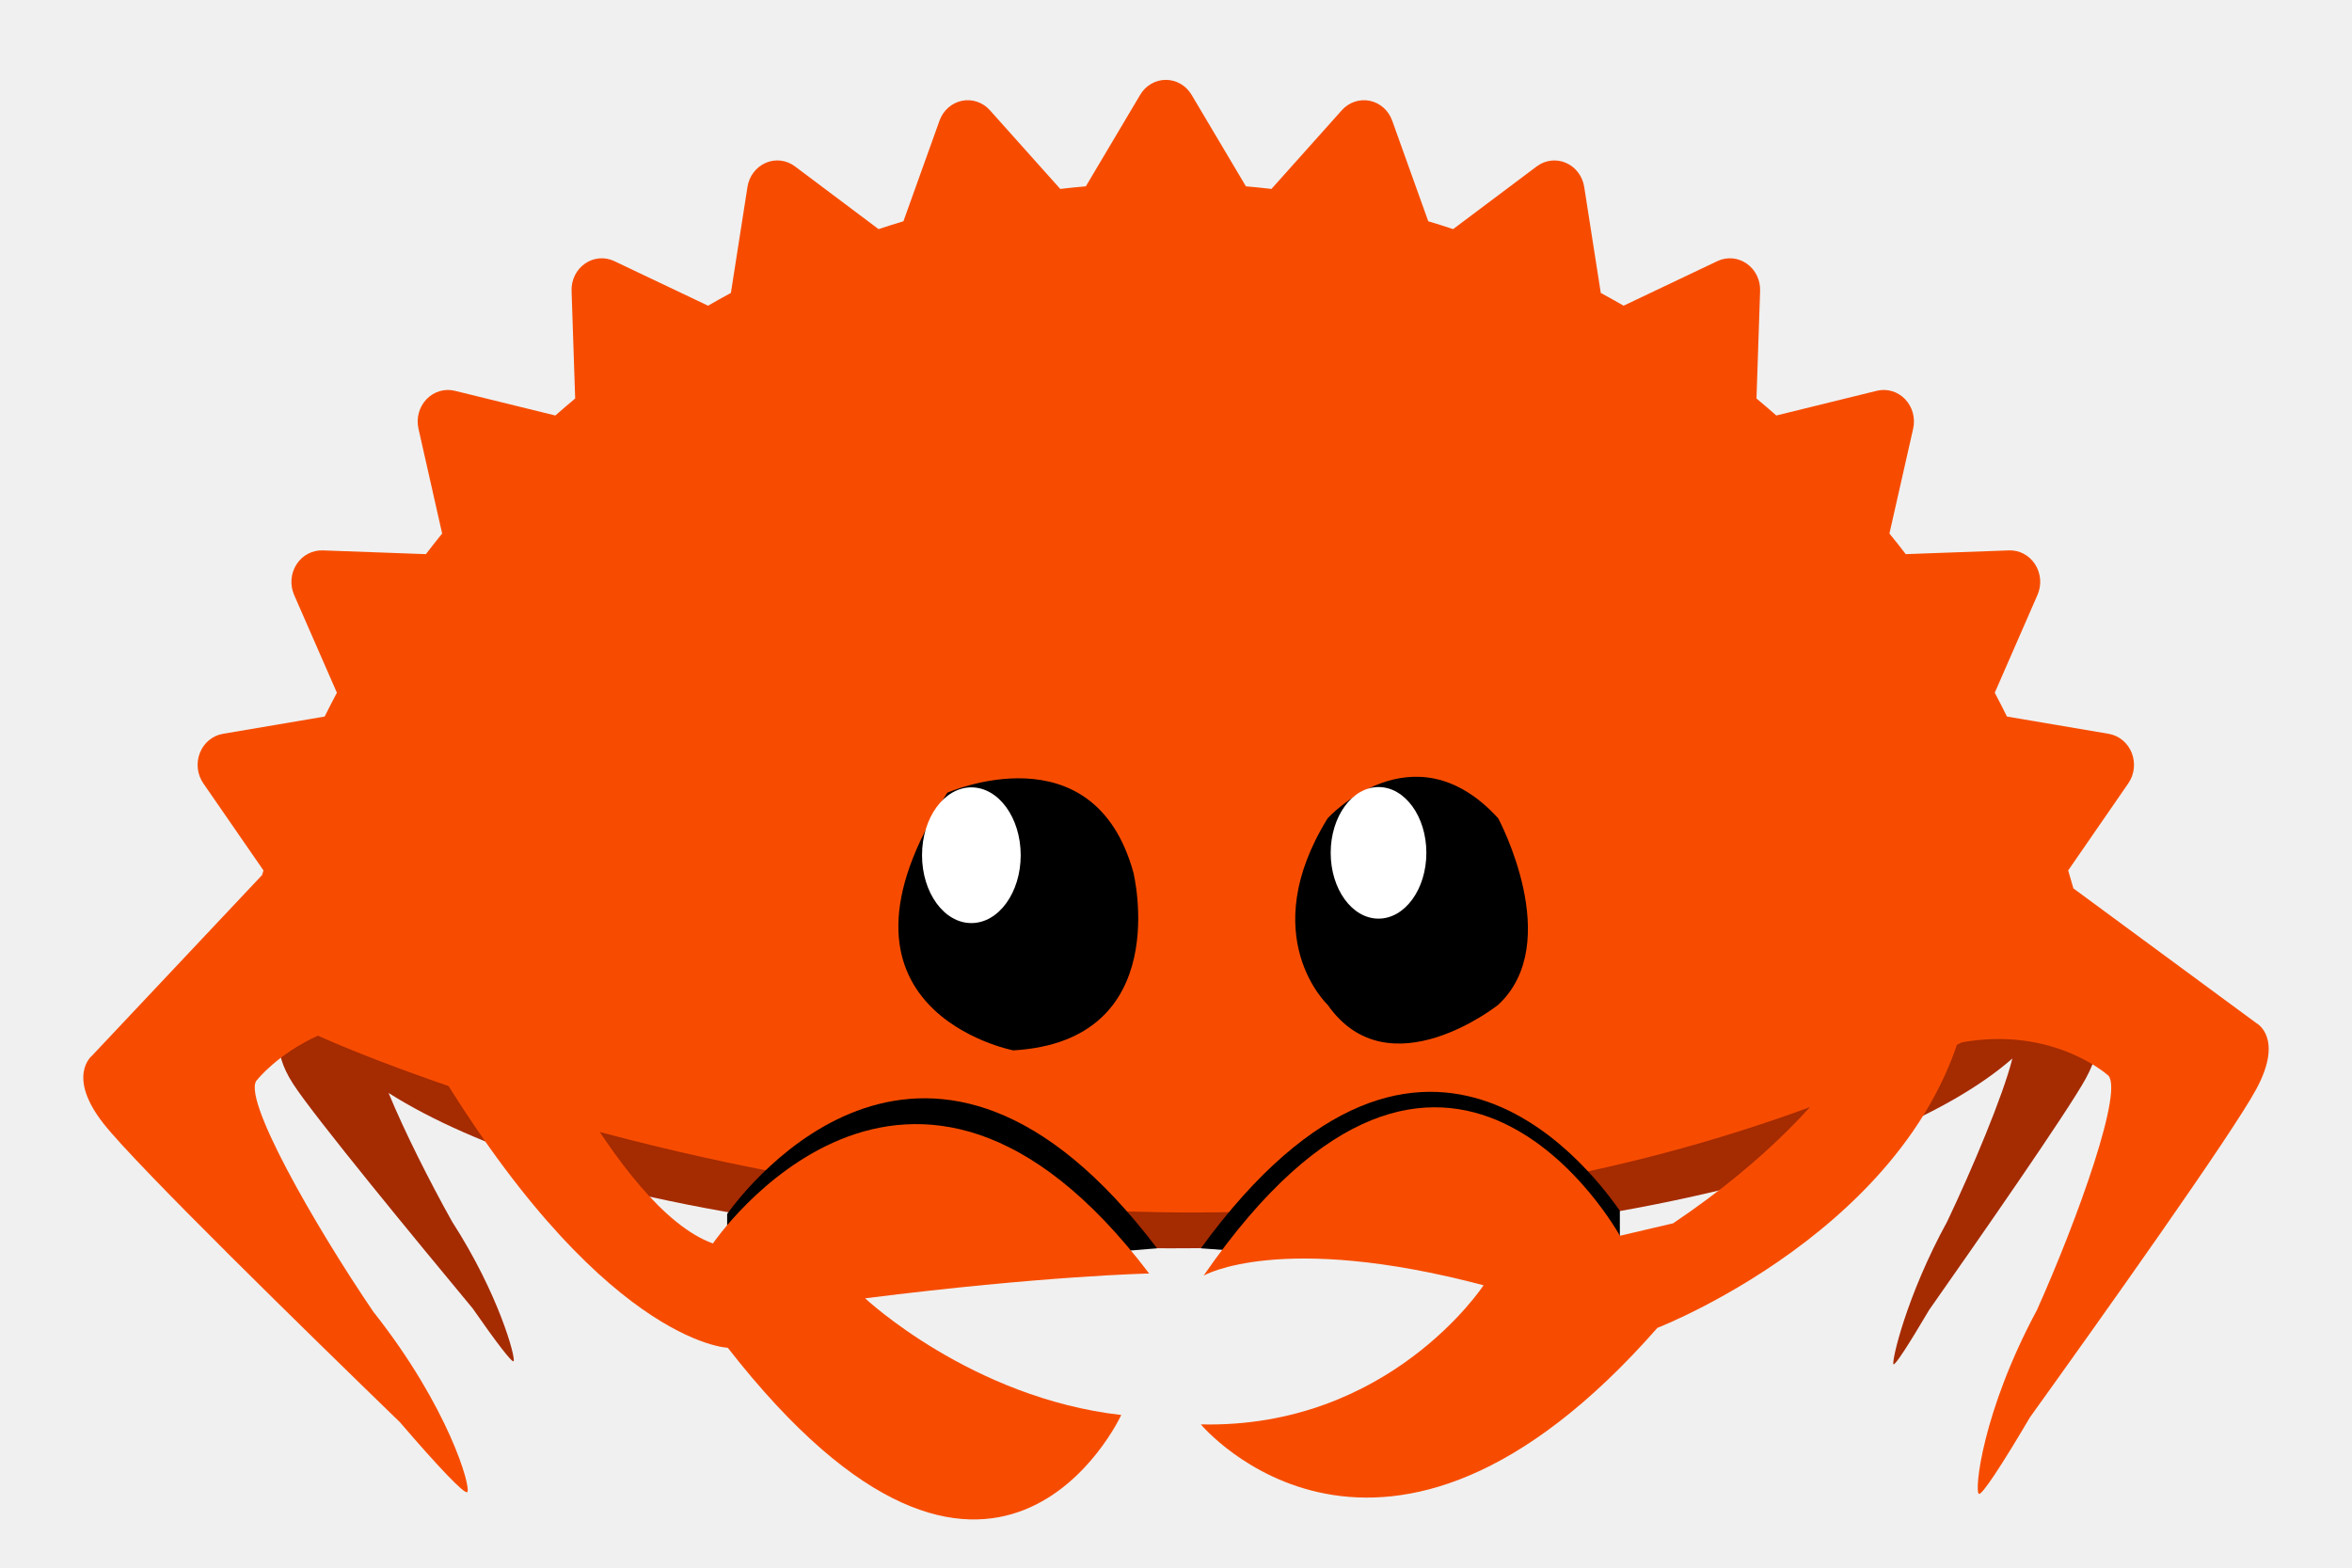
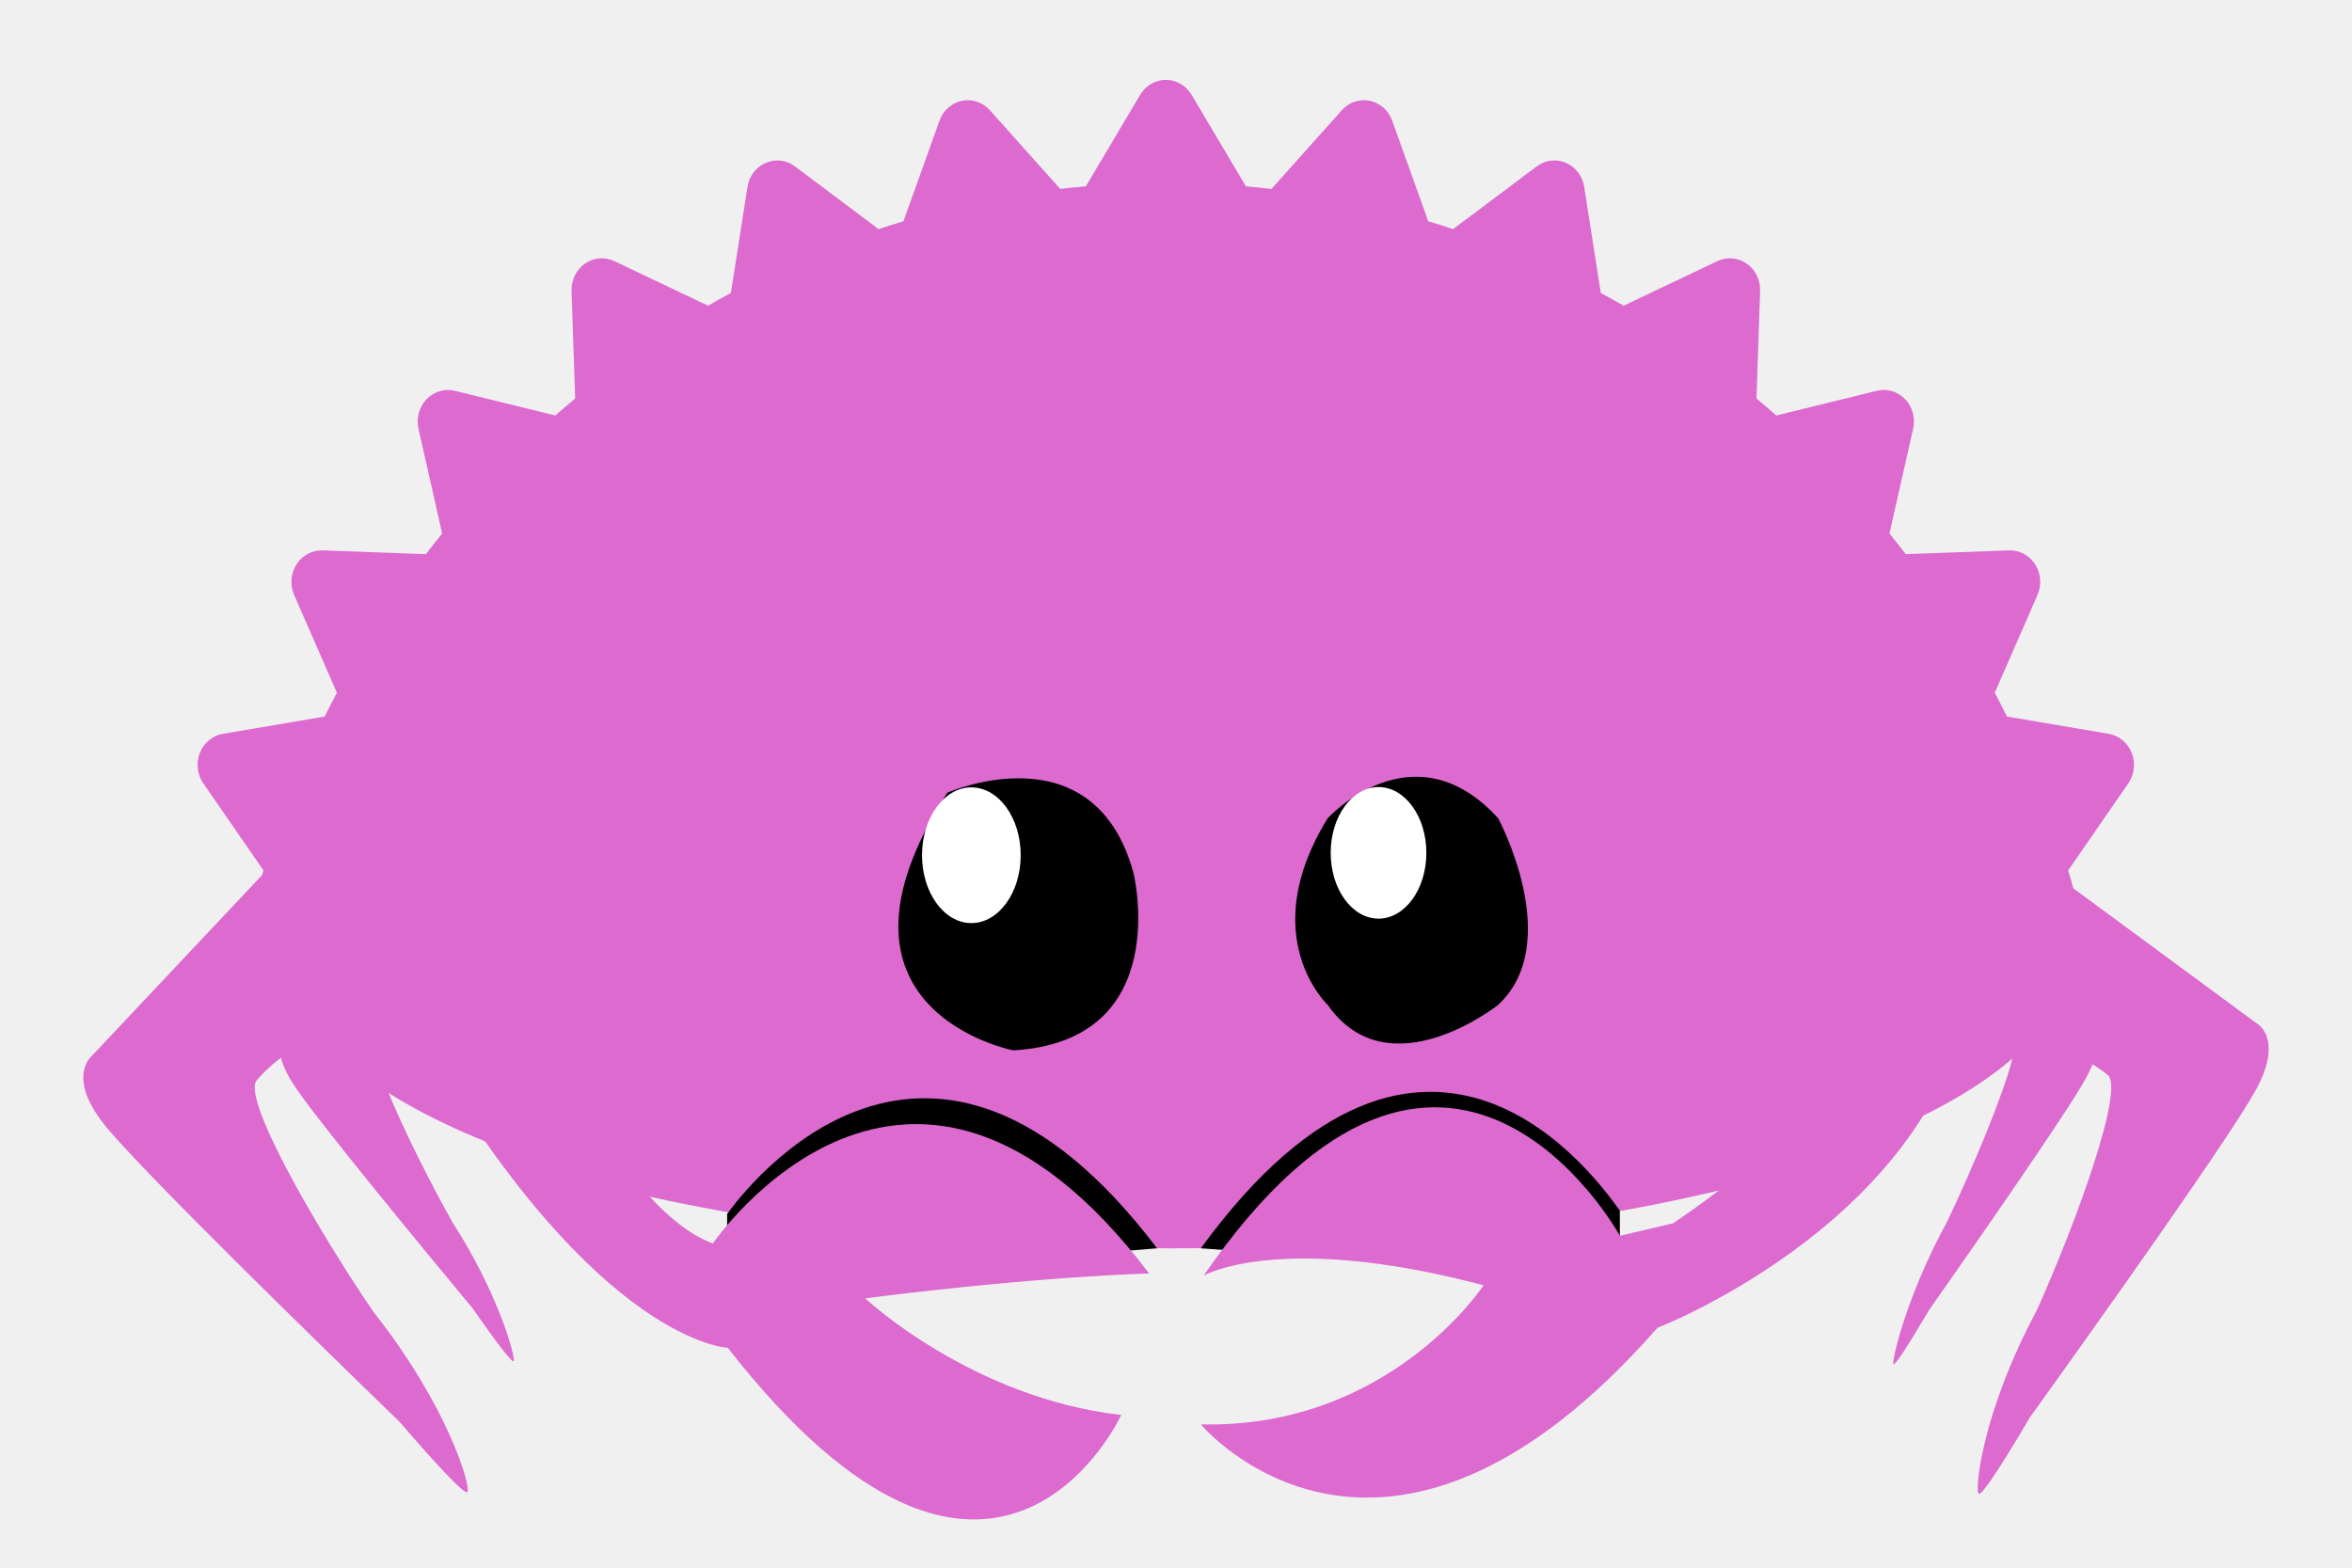
<svg xmlns="http://www.w3.org/2000/svg" width="100%" height="100%" viewBox="0 0 1200 800" version="1.1" xml:space="preserve" style="fill-rule:evenodd;clip-rule:evenodd;stroke-linejoin:round;stroke-miterlimit:1.414;">
  <g id="Layer-1">
    <g transform="matrix(1,0,0,1,597.344,637.02)">
-       <path d="M0,-279.559C-121.238,-279.559 -231.39,-264.983 -312.939,-241.23L-312.939,-38.329C-231.39,-14.575 -121.238,0 0,0C138.76,0 262.987,-19.092 346.431,-49.186L346.431,-230.37C262.987,-260.465 138.76,-279.559 0,-279.559" style="fill:rgb(165,43,0);fill-rule:nonzero;" />
+       <path d="M0,-279.559C-121.238,-279.559 -231.39,-264.983 -312.939,-241.23L-312.939,-38.329C-231.39,-14.575 -121.238,0 0,0C138.76,0 262.987,-19.092 346.431,-49.186L346.431,-230.37C262.987,-260.465 138.76,-279.559 0,-279.559" style="fill:#DC6ACF;fill-rule:nonzero;" />
    </g>
    <g transform="matrix(1,0,0,1,1068.75,575.642)">
-       <path d="M0,-53.32L-14.211,-82.761C-14.138,-83.879 -14.08,-84.998 -14.08,-86.121C-14.08,-119.496 -48.786,-150.256 -107.177,-174.883L-107.177,2.643C-79.932,-8.849 -57.829,-21.674 -42.021,-35.482C-46.673,-16.775 -62.585,21.071 -75.271,47.686C-96.121,85.752 -103.671,118.889 -102.703,120.53C-102.086,121.563 -94.973,110.59 -84.484,92.809C-60.074,58.028 -13.82,-8.373 -4.575,-25.287C5.897,-44.461 0,-53.32 0,-53.32" style="fill:rgb(165,43,0);fill-rule:nonzero;" />
+       <path d="M0,-53.32L-14.211,-82.761C-14.138,-83.879 -14.08,-84.998 -14.08,-86.121C-14.08,-119.496 -48.786,-150.256 -107.177,-174.883L-107.177,2.643C-79.932,-8.849 -57.829,-21.674 -42.021,-35.482C-46.673,-16.775 -62.585,21.071 -75.271,47.686C-96.121,85.752 -103.671,118.889 -102.703,120.53C-102.086,121.563 -94.973,110.59 -84.484,92.809C-60.074,58.028 -13.82,-8.373 -4.575,-25.287C5.897,-44.461 0,-53.32 0,-53.32" style="fill:#DC6ACF;fill-rule:nonzero;" />
    </g>
    <g transform="matrix(1,0,0,1,149.064,591.421)">
-       <path d="M0,-99.954C0,-93.526 1.293,-87.194 3.788,-80.985L-4.723,-65.835C-4.723,-65.835 -11.541,-56.989 0.465,-38.327C11.055,-21.872 64.1,42.54 92.097,76.271C104.123,93.564 112.276,104.216 112.99,103.187C114.114,101.554 105.514,69.087 81.631,32.046C70.487,12.151 57.177,-14.206 49.189,-33.675C71.492,-19.559 100.672,-6.755 135.341,4.265L135.341,-204.17C51.797,-177.622 0,-140.737 0,-99.954" style="fill:rgb(165,43,0);fill-rule:nonzero;" />
+       <path d="M0,-99.954C0,-93.526 1.293,-87.194 3.788,-80.985L-4.723,-65.835C-4.723,-65.835 -11.541,-56.989 0.465,-38.327C11.055,-21.872 64.1,42.54 92.097,76.271C104.123,93.564 112.276,104.216 112.99,103.187C114.114,101.554 105.514,69.087 81.631,32.046C70.487,12.151 57.177,-14.206 49.189,-33.675C71.492,-19.559 100.672,-6.755 135.341,4.265L135.341,-204.17C51.797,-177.622 0,-140.737 0,-99.954" style="fill:#DC6ACF;fill-rule:nonzero;" />
    </g>
    <g transform="matrix(1,0,0,1,1151.27,281.813)">
-       <path d="M0,240.343L-93.415,171.532C-94.295,168.468 -95.171,165.405 -96.077,162.37L-65.394,117.919C-62.264,113.397 -61.629,107.521 -63.663,102.364C-65.7,97.234 -70.154,93.554 -75.426,92.654L-127.31,83.849C-129.318,79.747 -131.426,75.707 -133.54,71.699L-111.743,21.796C-109.5,16.709 -109.974,10.801 -112.946,6.188C-115.907,1.552 -120.936,-1.156 -126.295,-0.945L-178.951,0.968C-181.678,-2.582 -184.447,-6.1 -187.272,-9.553L-175.172,-63.043C-173.947,-68.476 -175.494,-74.161 -179.275,-78.107C-183.037,-82.039 -188.504,-83.666 -193.701,-82.39L-244.99,-69.782C-248.311,-72.717 -251.688,-75.615 -255.104,-78.455L-253.256,-133.369C-253.058,-138.928 -255.649,-144.211 -260.1,-147.294C-264.546,-150.398 -270.193,-150.867 -275.056,-148.56L-322.903,-125.813C-326.757,-128.023 -330.631,-130.213 -334.547,-132.33L-343.002,-186.445C-343.859,-191.928 -347.387,-196.584 -352.328,-198.711C-357.251,-200.848 -362.896,-200.158 -367.219,-196.903L-409.878,-164.896C-414.078,-166.291 -418.297,-167.628 -422.57,-168.907L-440.956,-220.223C-442.826,-225.452 -447.137,-229.294 -452.394,-230.374C-457.633,-231.446 -463.024,-229.632 -466.657,-225.572L-502.563,-185.401C-506.906,-185.901 -511.249,-186.357 -515.606,-186.732L-543.33,-233.445C-546.14,-238.177 -551.1,-241.057 -556.446,-241.057C-561.78,-241.057 -566.75,-238.177 -569.536,-233.445L-597.269,-186.732C-601.627,-186.357 -605.991,-185.901 -610.325,-185.401L-646.235,-225.572C-649.871,-229.632 -655.282,-231.446 -660.503,-230.374C-665.758,-229.282 -670.076,-225.452 -671.936,-220.223L-690.338,-168.907C-694.598,-167.628 -698.819,-166.28 -703.029,-164.896L-745.673,-196.903C-750.009,-200.169 -755.653,-200.858 -760.589,-198.711C-765.508,-196.584 -769.05,-191.928 -769.902,-186.445L-778.363,-132.33C-782.277,-130.213 -786.152,-128.036 -790.016,-125.813L-837.858,-148.56C-842.716,-150.876 -848.387,-150.398 -852.812,-147.294C-857.257,-144.211 -859.854,-138.928 -859.652,-133.369L-857.817,-78.455C-861.222,-75.615 -864.591,-72.717 -867.929,-69.782L-919.208,-82.39C-924.418,-83.655 -929.878,-82.039 -933.649,-78.107C-937.444,-74.161 -938.98,-68.476 -937.762,-63.043L-925.683,-9.553C-928.485,-6.086 -931.258,-2.582 -933.976,0.968L-986.631,-0.945C-991.945,-1.102 -997.017,1.552 -999.987,6.188C-1002.96,10.801 -1003.41,16.709 -1001.2,21.796L-979.384,71.699C-981.503,75.707 -983.608,79.747 -985.633,83.849L-1037.52,92.654C-1042.79,93.542 -1047.23,97.22 -1049.28,102.364C-1051.32,107.521 -1050.65,113.397 -1047.55,117.919L-1016.85,162.37C-1017.09,163.154 -1017.31,163.947 -1017.55,164.734L-1104.32,256.904C-1104.32,256.904 -1117.61,267.327 -1098.25,291.82C-1081.18,313.425 -993.526,399.072 -947.232,443.943C-927.678,466.722 -914.284,480.829 -912.883,479.609C-910.675,477.669 -922.27,436.224 -960.785,387.597C-990.47,343.968 -1029,276.864 -1019.96,269.13C-1019.96,269.13 -1009.69,256.085 -989.067,246.695C-988.314,247.298 -989.848,246.097 -989.067,246.695C-989.067,246.695 -553.915,447.427 -150.27,250.091C-104.162,241.818 -76.247,266.521 -76.247,266.521C-66.619,272.101 -91.548,341.099 -112.045,386.775C-139.926,438.638 -144.015,479.107 -141.649,480.511C-140.158,481.4 -130.015,465.966 -115.545,441.402C-79.843,391.654 -12.354,296.816 0,273.782C14.006,247.663 0,240.343 0,240.343" style="fill:rgb(247,76,0);fill-rule:nonzero;" />
+       <path d="M0,240.343L-93.415,171.532C-94.295,168.468 -95.171,165.405 -96.077,162.37L-65.394,117.919C-62.264,113.397 -61.629,107.521 -63.663,102.364C-65.7,97.234 -70.154,93.554 -75.426,92.654L-127.31,83.849C-129.318,79.747 -131.426,75.707 -133.54,71.699L-111.743,21.796C-109.5,16.709 -109.974,10.801 -112.946,6.188C-115.907,1.552 -120.936,-1.156 -126.295,-0.945L-178.951,0.968C-181.678,-2.582 -184.447,-6.1 -187.272,-9.553L-175.172,-63.043C-173.947,-68.476 -175.494,-74.161 -179.275,-78.107C-183.037,-82.039 -188.504,-83.666 -193.701,-82.39L-244.99,-69.782C-248.311,-72.717 -251.688,-75.615 -255.104,-78.455L-253.256,-133.369C-253.058,-138.928 -255.649,-144.211 -260.1,-147.294C-264.546,-150.398 -270.193,-150.867 -275.056,-148.56L-322.903,-125.813C-326.757,-128.023 -330.631,-130.213 -334.547,-132.33L-343.002,-186.445C-343.859,-191.928 -347.387,-196.584 -352.328,-198.711C-357.251,-200.848 -362.896,-200.158 -367.219,-196.903L-409.878,-164.896C-414.078,-166.291 -418.297,-167.628 -422.57,-168.907L-440.956,-220.223C-442.826,-225.452 -447.137,-229.294 -452.394,-230.374C-457.633,-231.446 -463.024,-229.632 -466.657,-225.572L-502.563,-185.401C-506.906,-185.901 -511.249,-186.357 -515.606,-186.732L-543.33,-233.445C-546.14,-238.177 -551.1,-241.057 -556.446,-241.057C-561.78,-241.057 -566.75,-238.177 -569.536,-233.445L-597.269,-186.732C-601.627,-186.357 -605.991,-185.901 -610.325,-185.401L-646.235,-225.572C-649.871,-229.632 -655.282,-231.446 -660.503,-230.374C-665.758,-229.282 -670.076,-225.452 -671.936,-220.223L-690.338,-168.907C-694.598,-167.628 -698.819,-166.28 -703.029,-164.896L-745.673,-196.903C-750.009,-200.169 -755.653,-200.858 -760.589,-198.711C-765.508,-196.584 -769.05,-191.928 -769.902,-186.445L-778.363,-132.33C-782.277,-130.213 -786.152,-128.036 -790.016,-125.813L-837.858,-148.56C-842.716,-150.876 -848.387,-150.398 -852.812,-147.294C-857.257,-144.211 -859.854,-138.928 -859.652,-133.369L-857.817,-78.455C-861.222,-75.615 -864.591,-72.717 -867.929,-69.782L-919.208,-82.39C-924.418,-83.655 -929.878,-82.039 -933.649,-78.107C-937.444,-74.161 -938.98,-68.476 -937.762,-63.043L-925.683,-9.553C-928.485,-6.086 -931.258,-2.582 -933.976,0.968L-986.631,-0.945C-991.945,-1.102 -997.017,1.552 -999.987,6.188C-1002.96,10.801 -1003.41,16.709 -1001.2,21.796L-979.384,71.699C-981.503,75.707 -983.608,79.747 -985.633,83.849L-1037.52,92.654C-1042.79,93.542 -1047.23,97.22 -1049.28,102.364C-1051.32,107.521 -1050.65,113.397 -1047.55,117.919L-1016.85,162.37C-1017.09,163.154 -1017.31,163.947 -1017.55,164.734L-1104.32,256.904C-1104.32,256.904 -1117.61,267.327 -1098.25,291.82C-1081.18,313.425 -993.526,399.072 -947.232,443.943C-927.678,466.722 -914.284,480.829 -912.883,479.609C-910.675,477.669 -922.27,436.224 -960.785,387.597C-990.47,343.968 -1029,276.864 -1019.96,269.13C-1019.96,269.13 -1009.69,256.085 -989.067,246.695C-988.314,247.298 -989.848,246.097 -989.067,246.695C-989.067,246.695 -553.915,447.427 -150.27,250.091C-104.162,241.818 -76.247,266.521 -76.247,266.521C-66.619,272.101 -91.548,341.099 -112.045,386.775C-139.926,438.638 -144.015,479.107 -141.649,480.511C-140.158,481.4 -130.015,465.966 -115.545,441.402C-79.843,391.654 -12.354,296.816 0,273.782C14.006,247.663 0,240.343 0,240.343" style="fill:#DC6ACF;fill-rule:nonzero;" />
    </g>
    <g transform="matrix(1,0,0,1,450.328,483.629)">
      <path d="M0,167.33C-1.664,165.91 -2.536,165.068 -2.536,165.068L140.006,153.391C23.733,0 -69.418,122.193 -79.333,135.855L-79.333,167.33L0,167.33Z" style="fill-rule:nonzero;" />
    </g>
    <g transform="matrix(1,0,0,1,747.12,477.333)">
      <path d="M0,171.974C1.663,170.554 2.536,169.71 2.536,169.71L-134.448,159.687C-18.12,0 69.421,126.835 79.335,140.497L79.335,171.974L0,171.974Z" style="fill-rule:nonzero;" />
    </g>
    <g transform="matrix(1,0,0,1,966.094,811.034)">
-       <path d="M0,-314.014C0,-314.014 -15.576,-251.973 -112.453,-186.776L-139.619,-180.409C-139.619,-180.409 -227.5,-340.668 -352.002,-160.075C-352.002,-160.075 -313.2,-182.666 -209.18,-155.155C-209.18,-155.155 -257.03,-81.916 -353.422,-84.166C-353.422,-84.166 -261.049,26.654 -120.482,-133.418C-120.482,-133.418 28.113,-190.881 40.164,-314.014L0,-314.014Z" style="fill:rgb(247,76,0);fill-rule:nonzero;" />
+       <path d="M0,-314.014C0,-314.014 -15.576,-251.973 -112.453,-186.776L-139.619,-180.409C-139.619,-180.409 -227.5,-340.668 -352.002,-160.075C-352.002,-160.075 -313.2,-182.666 -209.18,-155.155C-209.18,-155.155 -257.03,-81.916 -353.422,-84.166C-353.422,-84.166 -261.049,26.654 -120.482,-133.418C-120.482,-133.418 28.113,-190.881 40.164,-314.014L0,-314.014Z" style="fill:#DC6ACF;fill-rule:nonzero;" />
    </g>
    <g transform="matrix(1,0,0,1,677.392,509.61)">
      <path d="M0,-92.063C0,-92.063 43.486,-139.678 86.974,-92.063C86.974,-92.063 121.144,-28.571 86.974,3.171C86.974,3.171 31.062,47.615 0,3.171C0,3.171 -37.275,-31.75 0,-92.063" style="fill-rule:nonzero;" />
    </g>
    <g transform="matrix(1,0,0,1,727.738,435.209)">
      <path d="M0,0.002C0,18.543 -10.93,33.574 -24.408,33.574C-37.885,33.574 -48.814,18.543 -48.814,0.002C-48.814,-18.539 -37.885,-33.572 -24.408,-33.572C-10.93,-33.572 0,-18.539 0,0.002" style="fill:white;fill-rule:nonzero;" />
    </g>
    <g transform="matrix(1,0,0,1,483.3,502.984)">
      <path d="M0,-98.439C0,-98.439 74.596,-131.467 94.956,-57.748C94.956,-57.748 116.283,28.178 33.697,33.028C33.697,33.028 -71.613,12.745 0,-98.439" style="fill-rule:nonzero;" />
    </g>
    <g transform="matrix(1,0,0,1,520.766,436.428)">
      <path d="M0,0C0,19.119 -11.27,34.627 -25.173,34.627C-39.071,34.627 -50.344,19.119 -50.344,0C-50.344,-19.124 -39.071,-34.627 -25.173,-34.627C-11.27,-34.627 0,-19.124 0,0" style="fill:white;fill-rule:nonzero;" />
    </g>
    <g transform="matrix(1,0,0,1,441.397,687.635)">
-       <path d="M0,-25.102C91.833,-36.676 144.904,-37.754 144.904,-37.754C22.037,-199.838 -77.661,-53.098 -77.661,-53.098C-102.643,-62.03 -128.114,-96.711 -147.138,-128.688L-223.375,-151.268C-135.502,-2.127 -70.08,0.146 -70.08,0.146C66.134,174.736 130.663,34.441 130.663,34.441C54.195,25.759 0,-25.102 0,-25.102" style="fill:rgb(247,76,0);fill-rule:nonzero;" />
+       <path d="M0,-25.102C91.833,-36.676 144.904,-37.754 144.904,-37.754C22.037,-199.838 -77.661,-53.098 -77.661,-53.098C-102.643,-62.03 -128.114,-96.711 -147.138,-128.688L-223.375,-151.268C-135.502,-2.127 -70.08,0.146 -70.08,0.146C66.134,174.736 130.663,34.441 130.663,34.441C54.195,25.759 0,-25.102 0,-25.102" style="fill:#DC6ACF;fill-rule:nonzero;" />
    </g>
  </g>
</svg>
